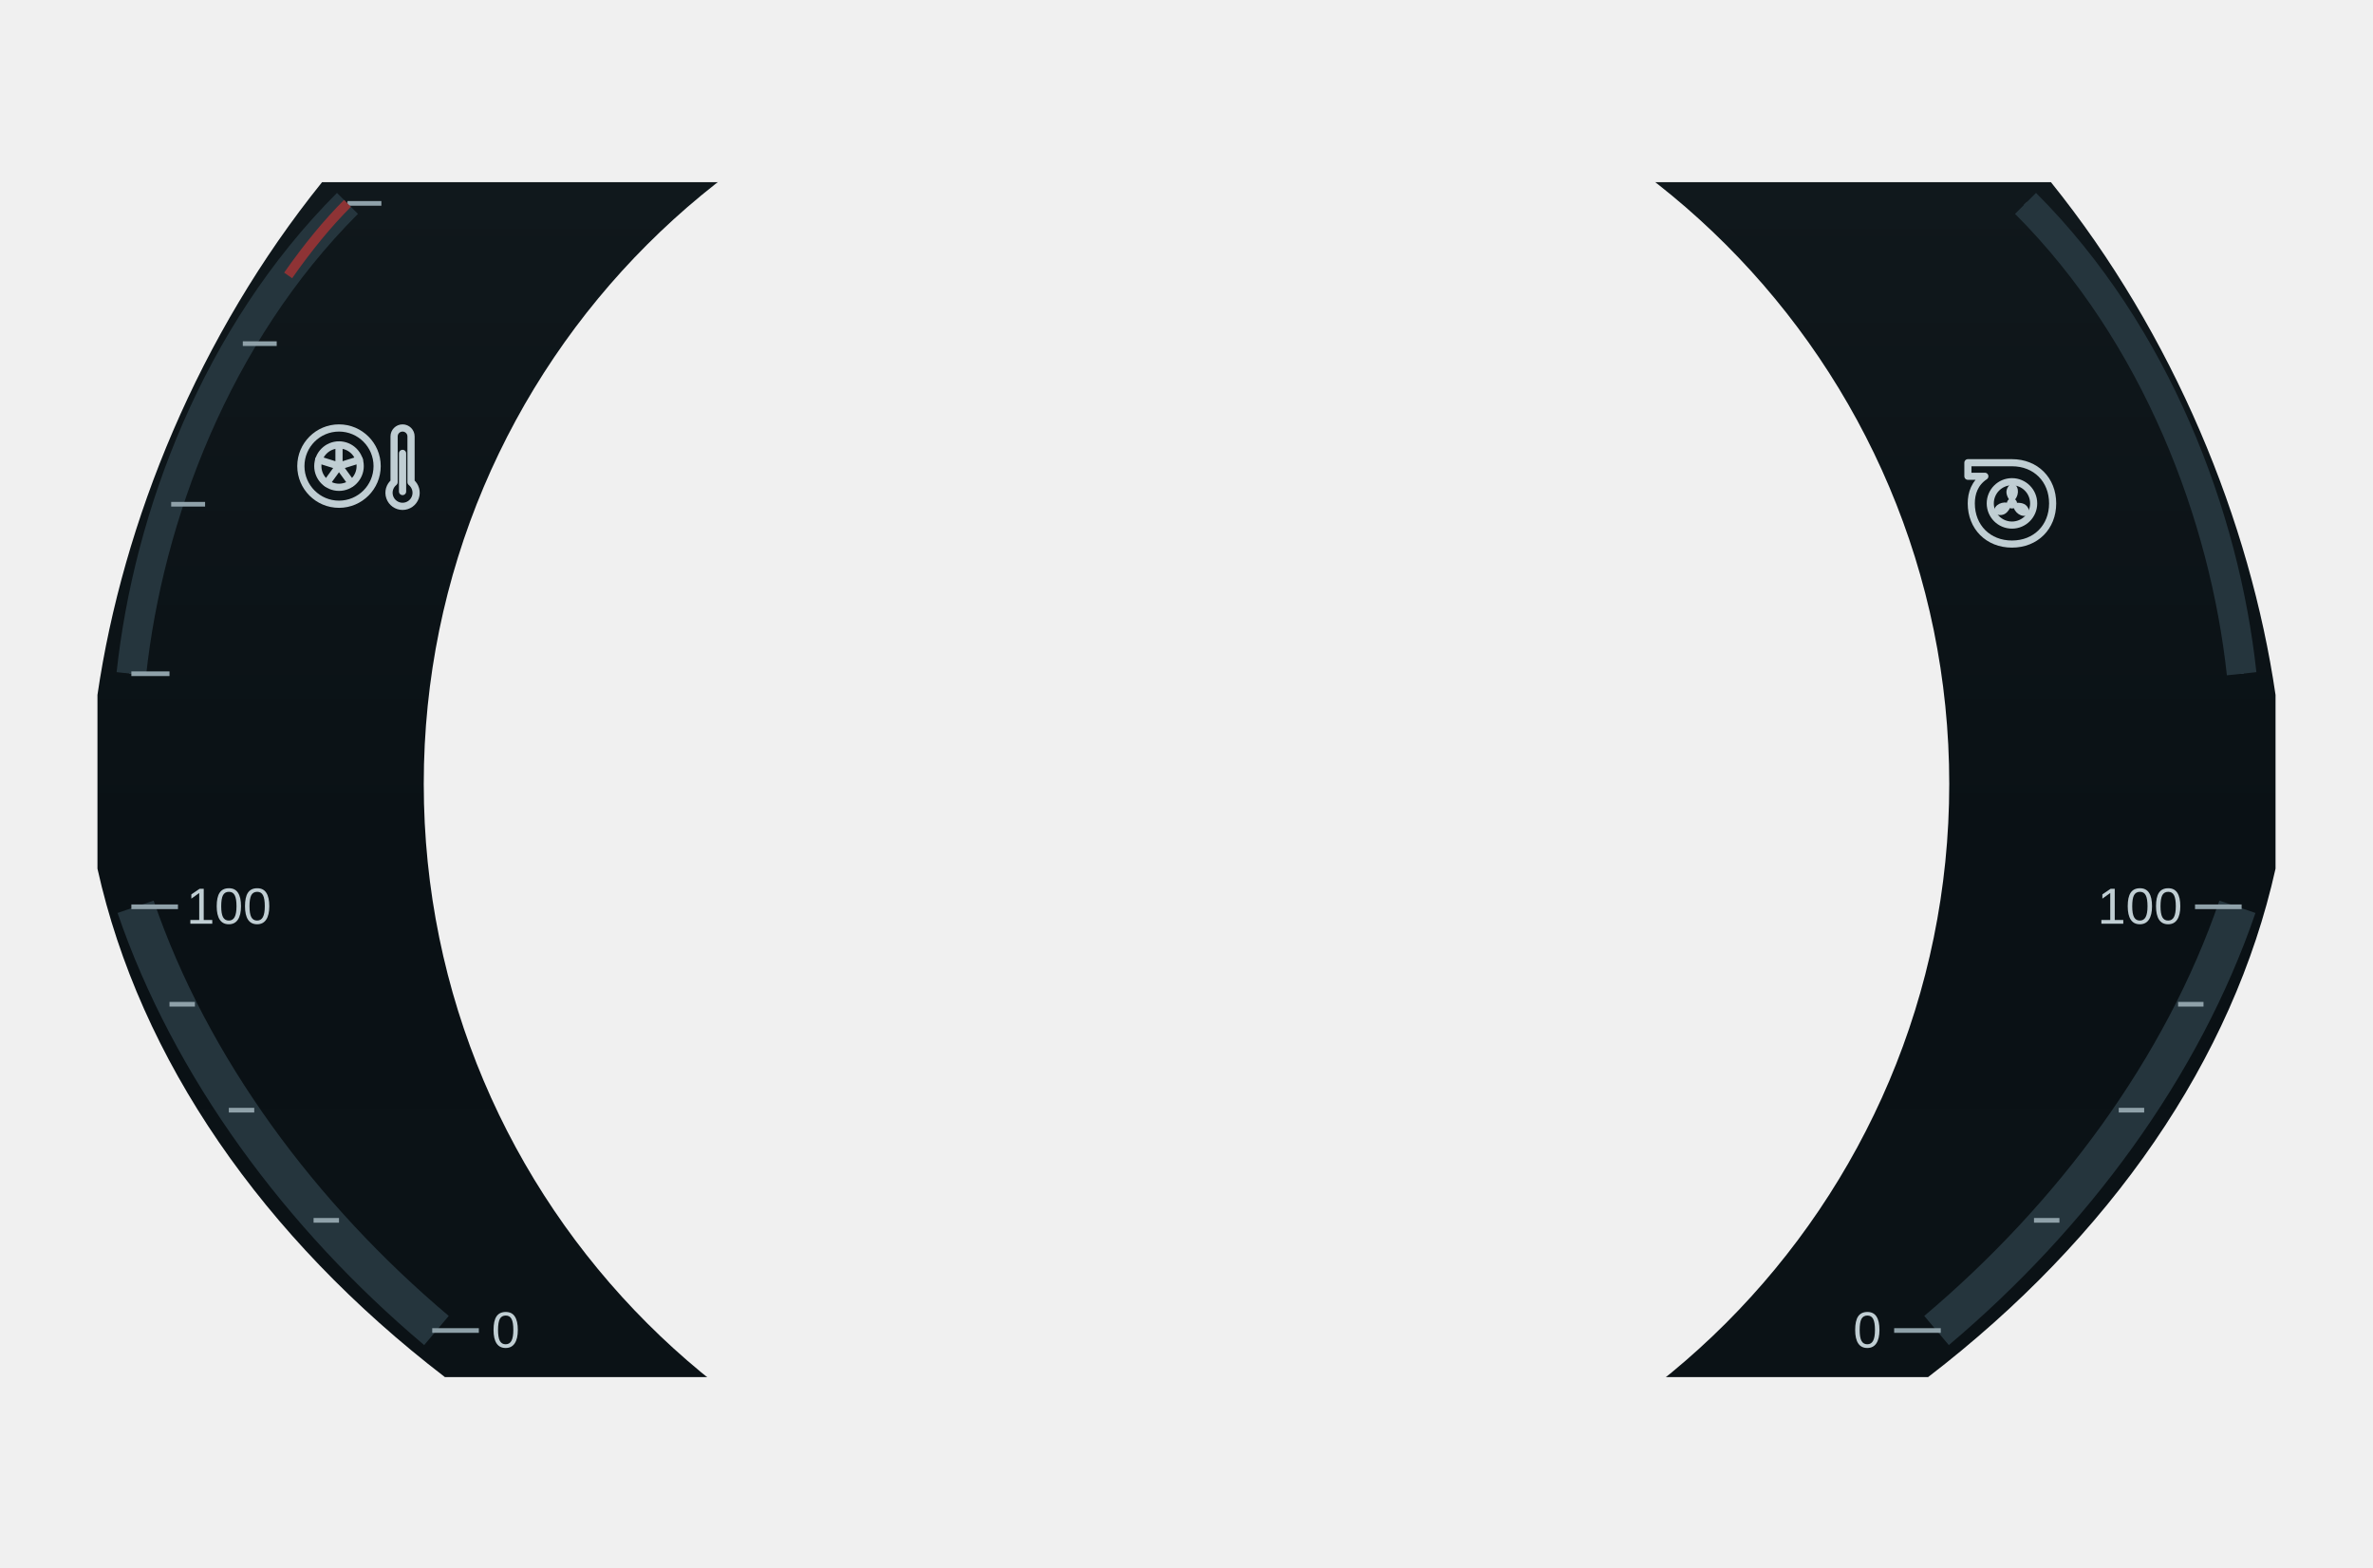
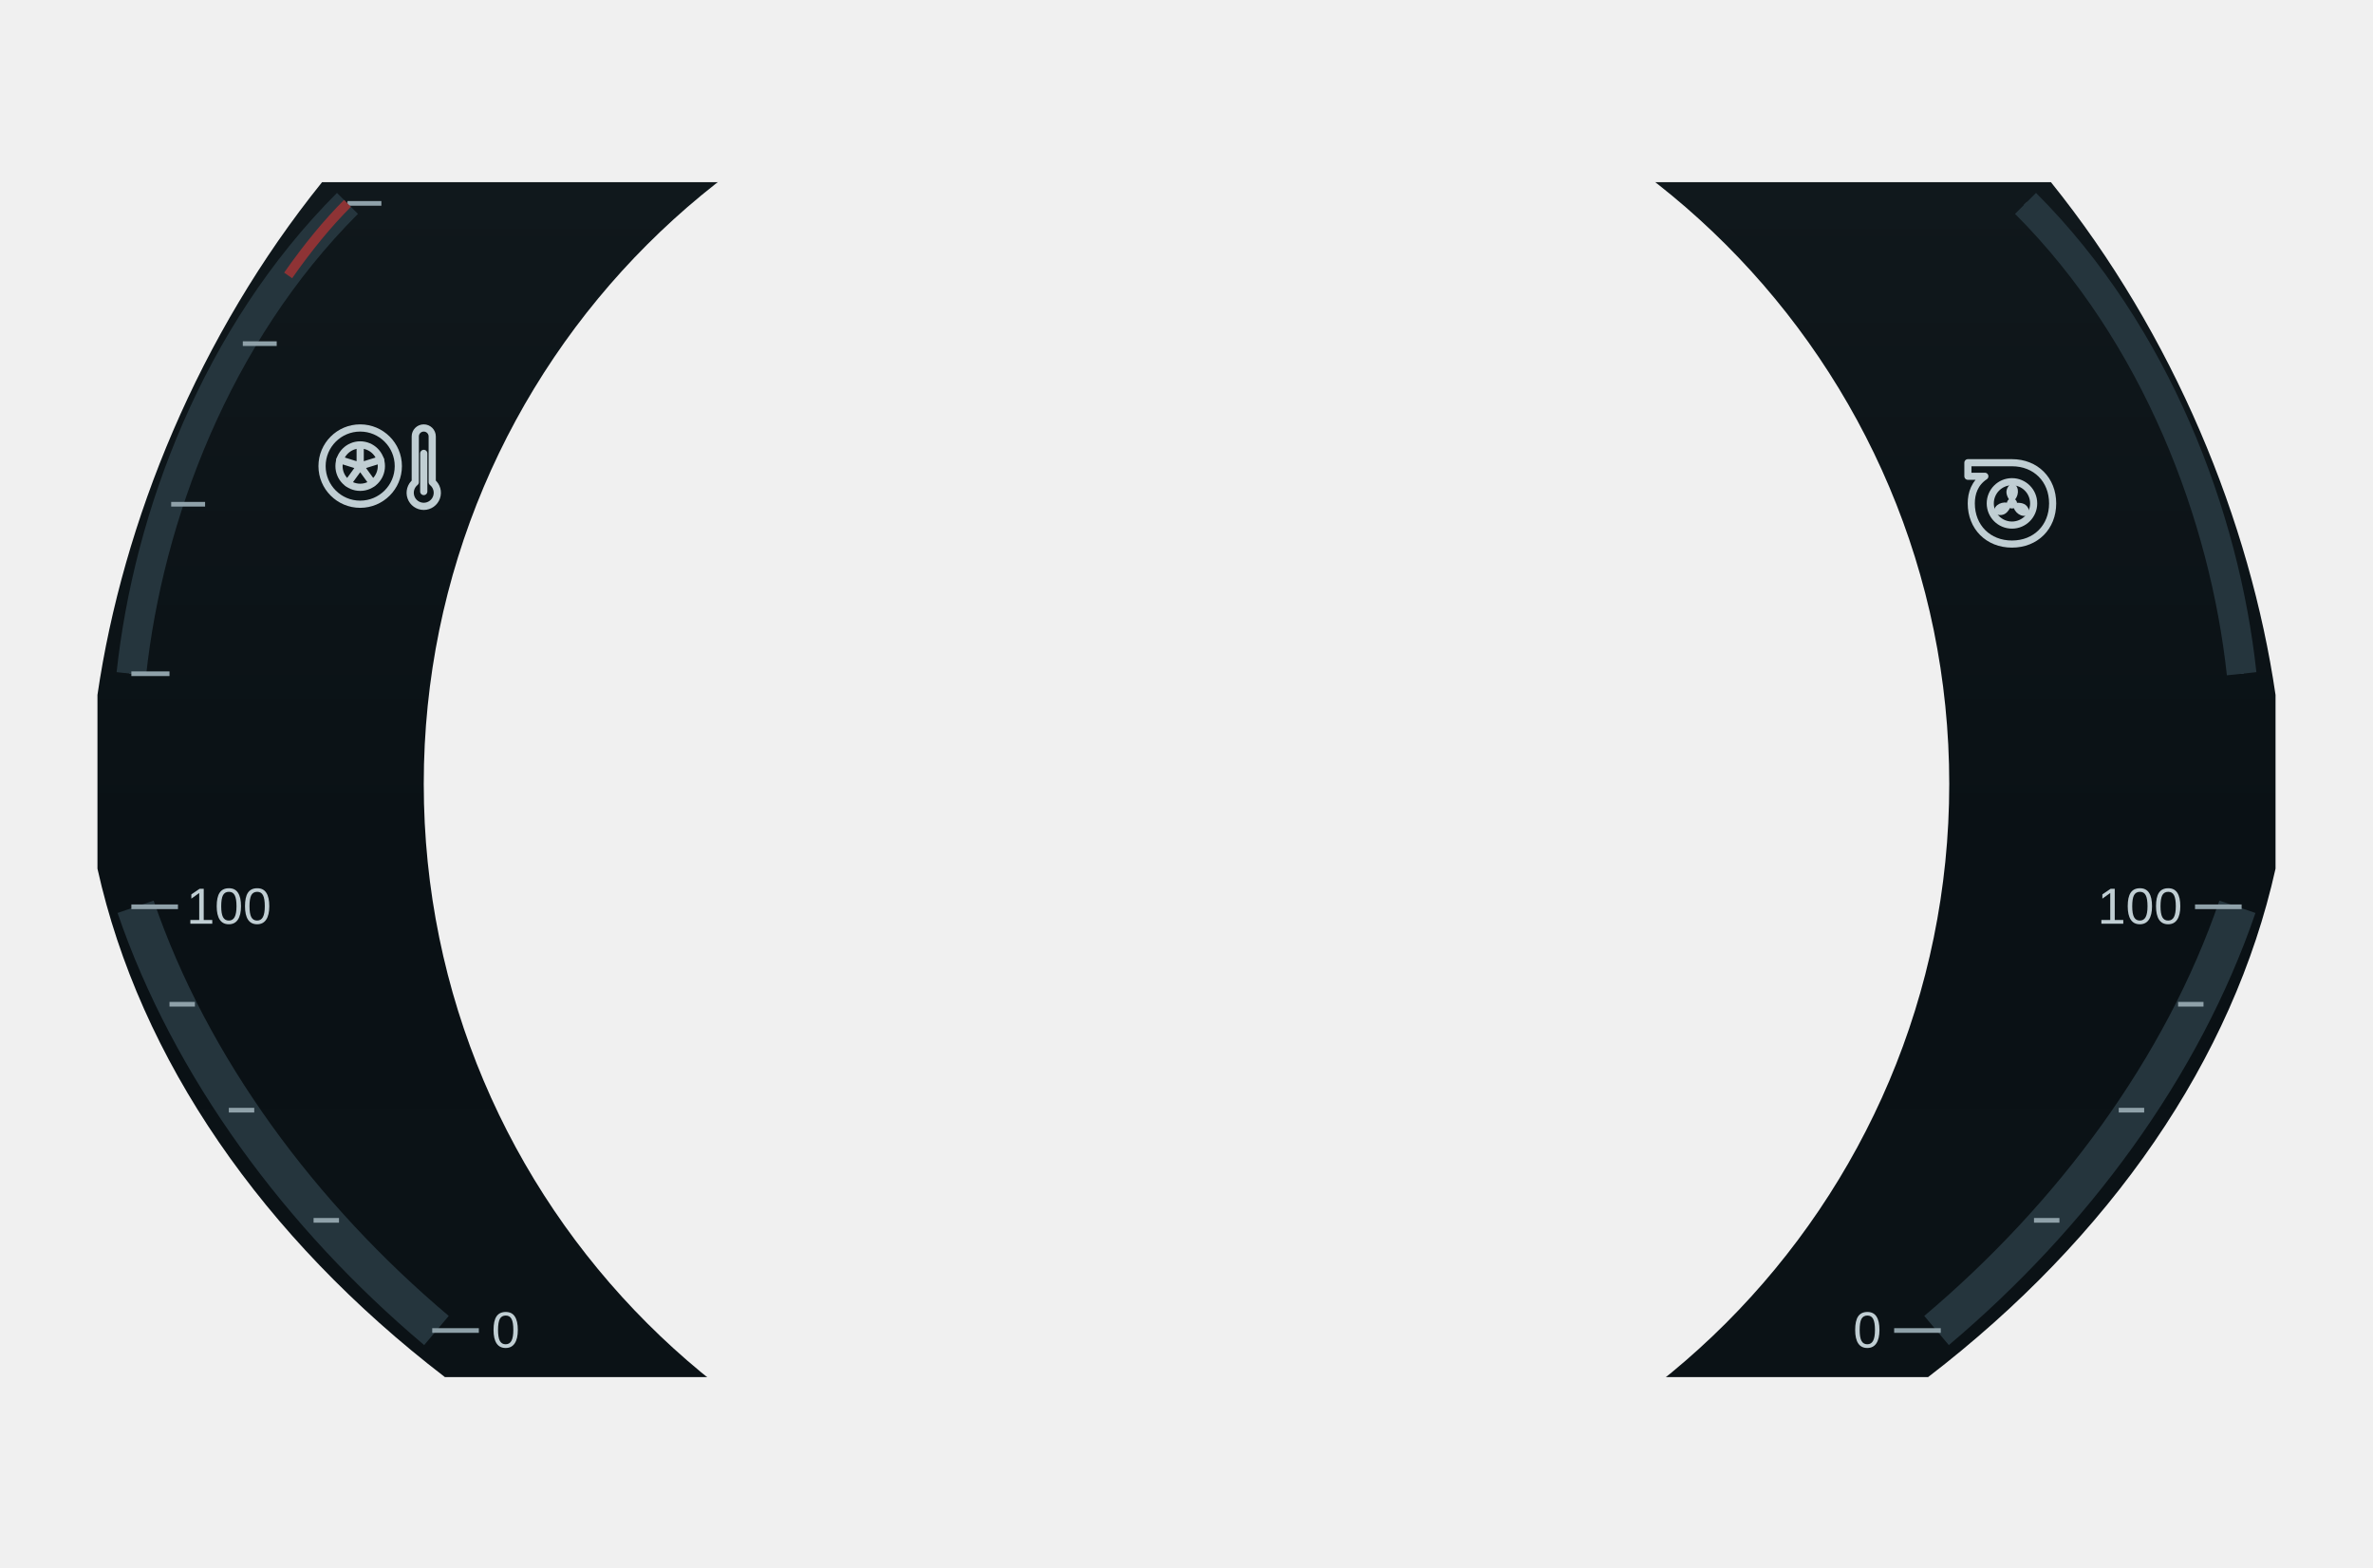
<svg xmlns="http://www.w3.org/2000/svg" width="560" height="370" viewBox="0 0 560 370">
  <defs>
    <linearGradient id="sideSurface" x1="0" y1="0" x2="0" y2="1">
      <stop stop-color="#10181c" />
      <stop offset=".55" stop-color="#0a1115" />
      <stop offset="1" stop-color="#0b1216" />
    </linearGradient>
    <mask id="preserveCenter">
      <rect width="560" height="370" fill="white" />
      <circle cx="280" cy="185" r="180" fill="black" />
    </mask>
    <g id="tireIcon" fill="none" stroke="#c0ced3" stroke-width="1.7" stroke-linecap="round" stroke-linejoin="round">
      <circle cx="-4" r="9" />
      <circle cx="-4" r="5" />
      <path d="M-4-5v5m4.8-1.5L-4 0-1.1 4M-6.9 4-4 0-8.8-1.5" />
      <path d="M9-7a2 2 0 0 1 4 0V3.8a3.2 3.2 0 1 1-4 0Z" />
      <path d="M11-3v9" />
    </g>
    <g id="turboIcon" fill="none" stroke="#c0ced3" stroke-width="2.1" stroke-linecap="round" stroke-linejoin="round">
      <path d="M-12-11H1C8-11 13-6 13 1S8 13 1 13-11 8-11 1c0-3 1-6 4-8h-5Z" />
      <circle cx="1" cy="1" r="6.4" />
      <g fill="#c0ced3" stroke="none">
        <path d="M.1-.2C-1-2-1-3.5 1-5.1c2 .7 2.3 3.2.9 5Z" />
        <path d="M.1-.2C-1-2-1-3.5 1-5.1c2 .7 2.3 3.2.9 5Z" transform="rotate(120 1 1)" />
        <path d="M.1-.2C-1-2-1-3.5 1-5.1c2 .7 2.3 3.2.9 5Z" transform="rotate(240 1 1)" />
        <circle cx="1" cy="1" r="1.5" />
      </g>
    </g>
  </defs>
  <g mask="url(#preserveCenter)">
    <path d="M174 43H76C47 79 29 123 23 164V205C33 250 62 292 105 325H174Z M386 43h98c29 36 47 80 53 121v41c-10 45-39 87-82 120h-69z" fill="url(#sideSurface)" />
    <g fill="none" stroke="#45565f" stroke-width="1">
      <path d="M31 159C35 122 51 79 82 48M529 159C525 122 509 79 478 48" />
      <path d="M103 314C71 287 45 252 32 214M457 314C489 287 515 252 528 214" stroke-width="9" stroke="#25353d" />
      <path d="M31 159C35 122 51 79 82 48M529 159C525 122 509 79 478 48" stroke-width="7" stroke="#25353d" />
    </g>
    <g fill="none" stroke="#8fa1a9" stroke-width="1.1">
      <path d="M31 159h9M40.4 119h8M57.3 81.1h8M82 48h8" />
      <path d="M31 214h11M40 237h6M54 262h6M74 288h6M102 314h11" />
      <path d="M529 214h-11M520 237h-6M506 262h-6M486 288h-6M458 314h-11" />
    </g>
    <g fill="none" stroke="#8e3335" stroke-width="2.3">
      <path d="M68 65Q75 55 82 48" />
    </g>
    <g font-family="Arial, sans-serif" font-size="12" fill="#c0ced3">
      <text x="44" y="218">100</text>
      <text x="116" y="318">0</text>
      <g text-anchor="end">
        <text x="515" y="218">100</text>
        <text x="444" y="318">0</text>
      </g>
    </g>
-     <use href="#tireIcon" transform="translate(84 110)" />
+     <use href="#tireIcon" transform="translate(89 110)" />
    <use href="#turboIcon" transform="translate(474 118) scale(.8)" />
  </g>
</svg>
